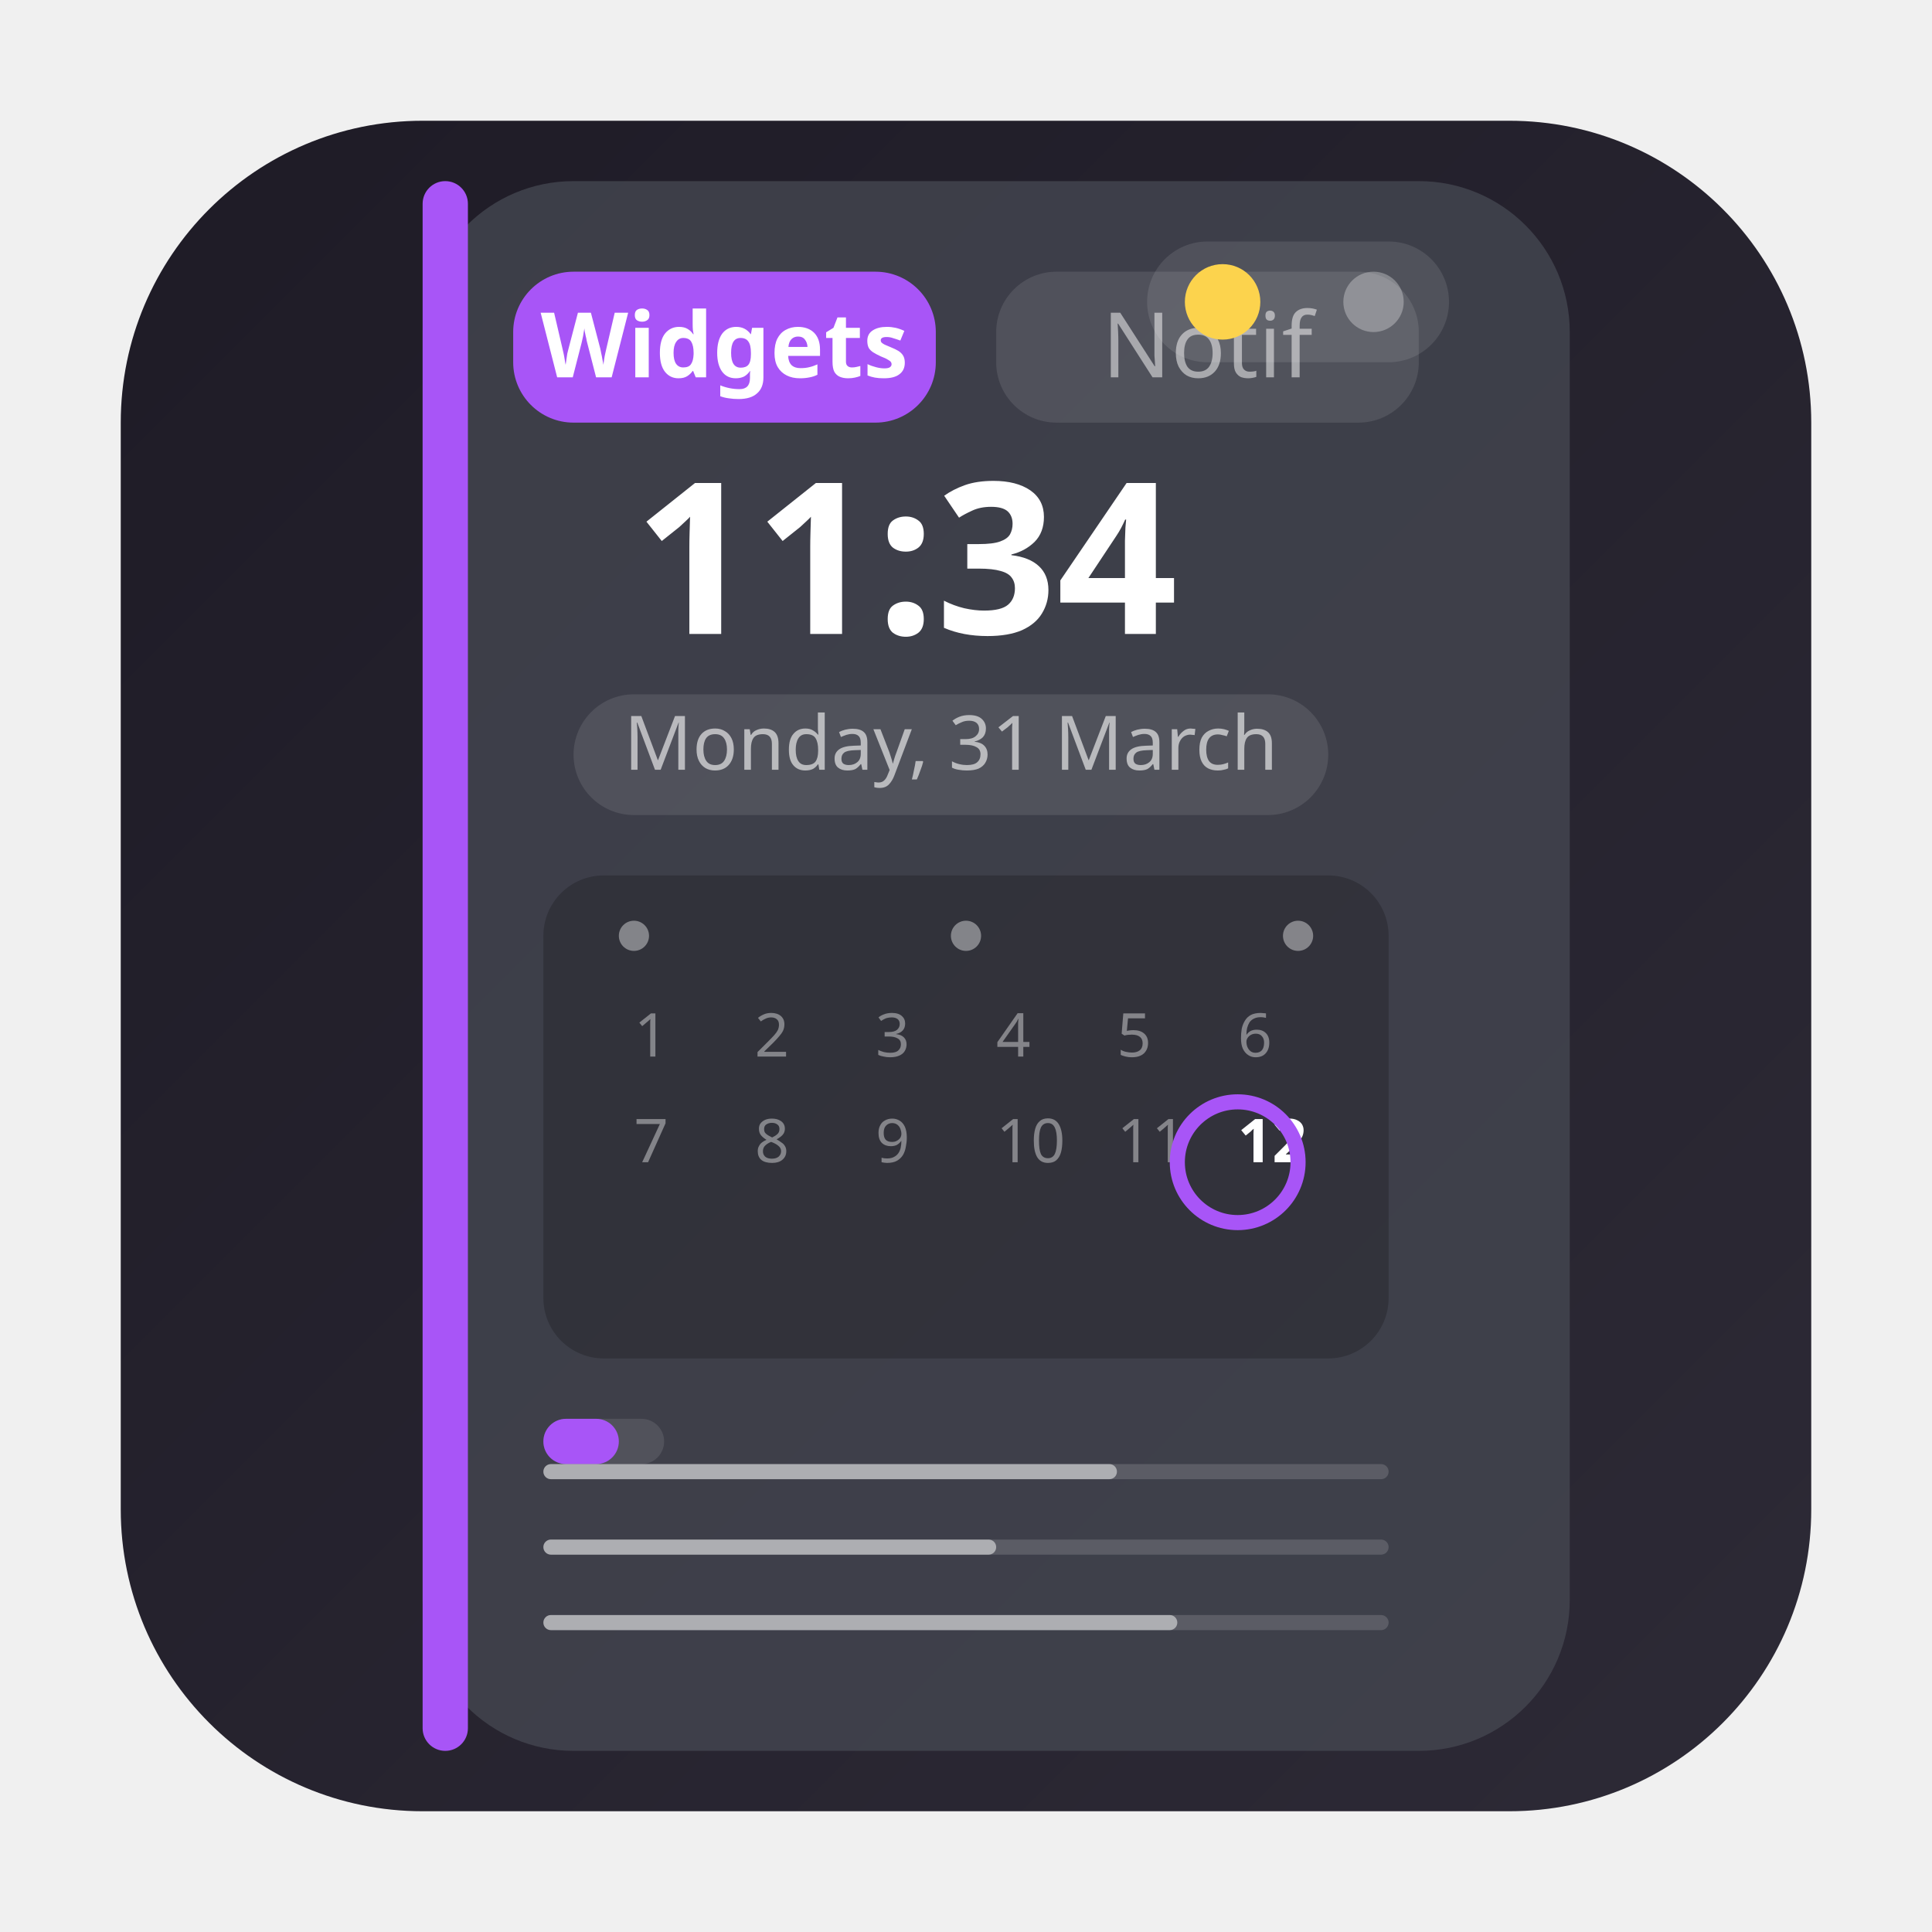
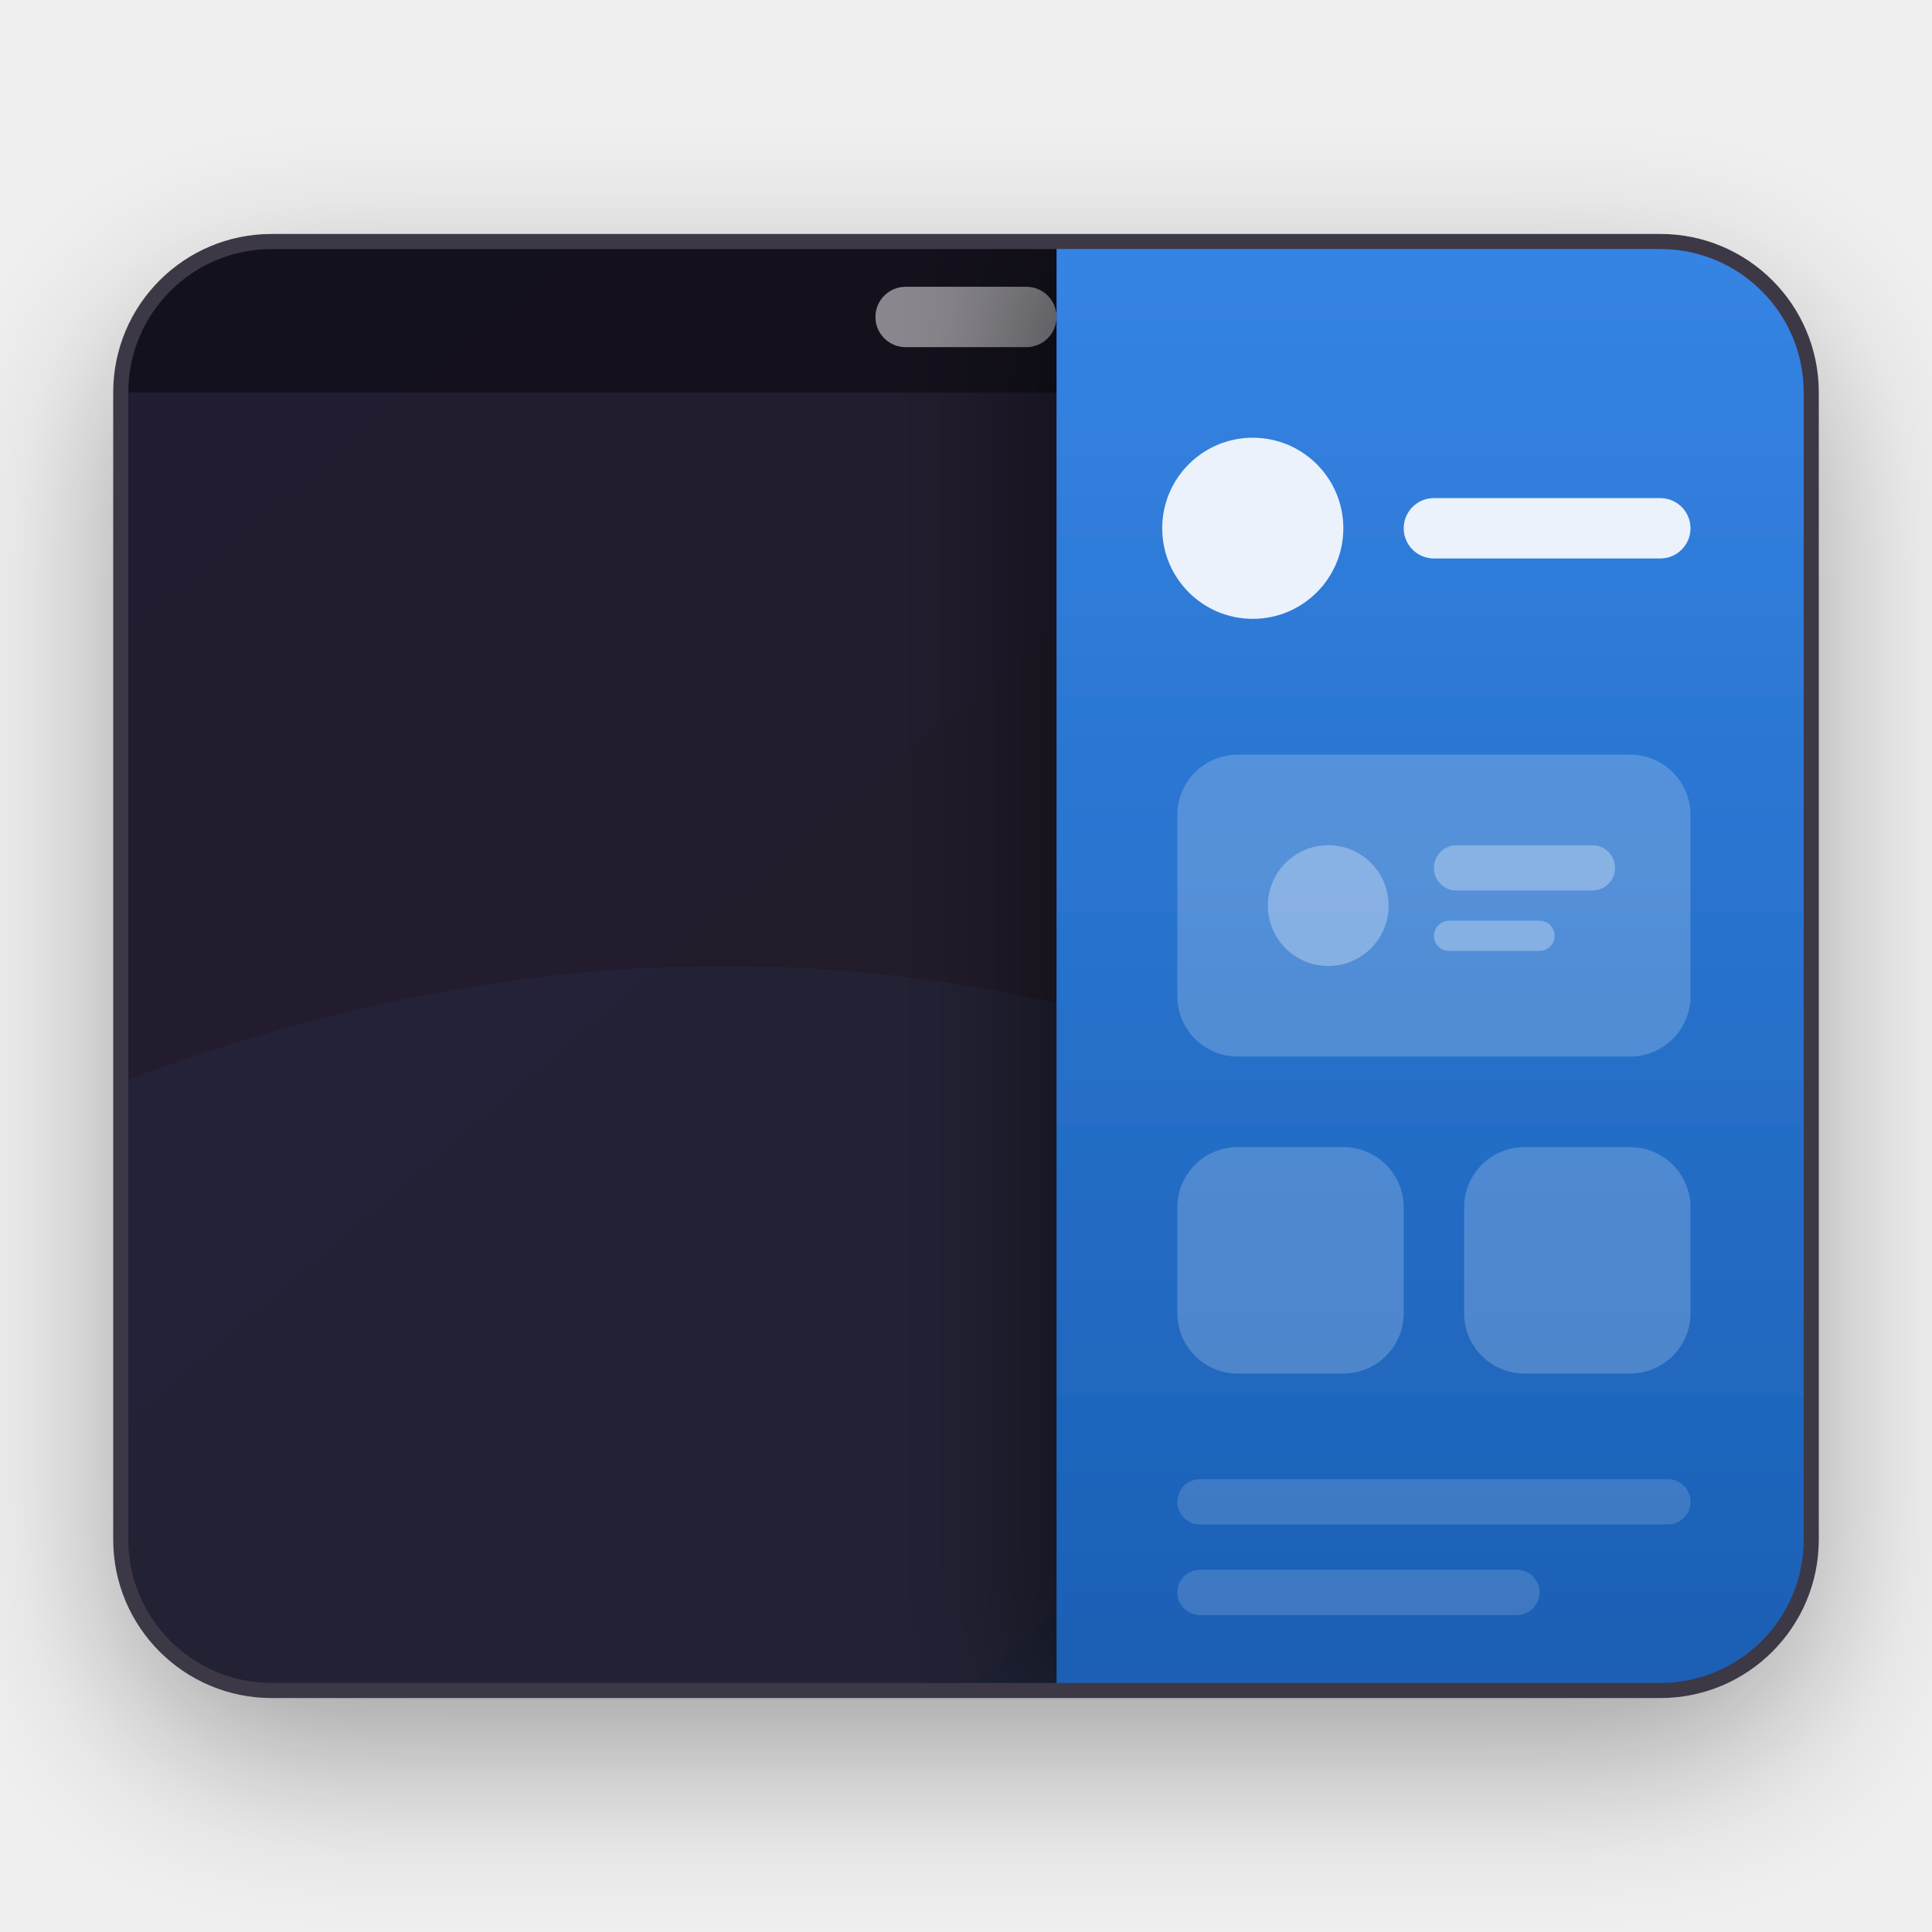
- <svg xmlns="http://www.w3.org/2000/svg" viewBox="0 0 128 128" width="128" height="128">
+ <svg xmlns="http://www.w3.org/2000/svg" viewBox="0 0 256 256" width="512" height="512">
  <defs>
-     <linearGradient id="bg" x1="0%" y1="0%" x2="100%" y2="100%">
-       <stop offset="0%" style="stop-color:#1E1B26" />
-       <stop offset="100%" style="stop-color:#2D2A36" />
+     <filter id="baseShadow" x="-20%" y="-20%" width="140%" height="140%">
+       <feDropShadow dx="0" dy="8" stdDeviation="12" flood-color="#000000" flood-opacity="0.35" />
+     </filter>
+     <filter id="sidebarShadow" x="-30%" y="-20%" width="150%" height="140%">
+       <feDropShadow dx="-6" dy="0" stdDeviation="8" flood-color="#000000" flood-opacity="0.4" />
+     </filter>
+     <linearGradient id="desktopGrad" x1="0" y1="0" x2="1" y2="1">
+       <stop offset="0%" stop-color="#241f31" />
+       <stop offset="100%" stop-color="#1e1b26" />
    </linearGradient>
+     <linearGradient id="sidebarGrad" x1="0" y1="0" x2="0" y2="1">
+       <stop offset="0%" stop-color="#3584e4" />
+       <stop offset="100%" stop-color="#1a5fb4" />
+     </linearGradient>
+     <clipPath id="screenClip">
+       <rect x="16" y="32" width="224" height="192" rx="20" />
+     </clipPath>
  </defs>
-   <rect x="8" y="8" width="112" height="112" rx="20" fill="url(#bg)" />
-   <rect x="28" y="12" width="76" height="104" rx="10" fill="#444650" opacity="0.8" />
-   <rect x="28" y="12" width="3" height="104" rx="1.5" fill="#A855F7" />
-   <rect x="34" y="18" width="28" height="10" rx="4" fill="#A855F7" />
-   <rect x="66" y="18" width="28" height="10" rx="4" fill="rgba(255,255,255,0.1)" />
-   <text x="48" y="25" text-anchor="middle" fill="white" font-family="sans-serif" font-size="6" font-weight="bold">Widgets</text>
-   <text x="80" y="25" text-anchor="middle" fill="rgba(255,255,255,0.5)" font-family="sans-serif" font-size="6">Notif</text>
-   <rect x="76" y="16" width="20" height="8" rx="4" fill="rgba(255,255,255,0.1)" />
-   <circle cx="81" cy="20" r="2.5" fill="#FCD34D" />
-   <circle cx="91" cy="20" r="2" fill="rgba(255,255,255,0.3)" />
-   <text x="42" y="42" text-anchor="start" fill="white" font-family="sans-serif" font-weight="bold" font-size="14">11:34</text>
-   <rect x="38" y="46" width="50" height="8" rx="4" fill="rgba(255,255,255,0.1)" />
-   <text x="63" y="51" text-anchor="middle" fill="rgba(255,255,255,0.6)" font-family="sans-serif" font-size="5">Monday, 31 March</text>
-   <rect x="36" y="58" width="56" height="32" rx="4" fill="rgba(0,0,0,0.2)" />
-   <circle cx="42" cy="62" r="1" fill="rgba(255,255,255,0.4)" />
-   <circle cx="64" cy="62" r="1" fill="rgba(255,255,255,0.4)" />
-   <circle cx="86" cy="62" r="1" fill="rgba(255,255,255,0.4)" />
-   <text x="42" y="70" fill="rgba(255,255,255,0.4)" font-family="sans-serif" font-size="4">1</text>
-   <text x="50" y="70" fill="rgba(255,255,255,0.4)" font-family="sans-serif" font-size="4">2</text>
-   <text x="58" y="70" fill="rgba(255,255,255,0.4)" font-family="sans-serif" font-size="4">3</text>
-   <text x="66" y="70" fill="rgba(255,255,255,0.4)" font-family="sans-serif" font-size="4">4</text>
-   <text x="74" y="70" fill="rgba(255,255,255,0.4)" font-family="sans-serif" font-size="4">5</text>
-   <text x="82" y="70" fill="rgba(255,255,255,0.4)" font-family="sans-serif" font-size="4">6</text>
-   <text x="42" y="77" fill="rgba(255,255,255,0.4)" font-family="sans-serif" font-size="4">7</text>
-   <text x="50" y="77" fill="rgba(255,255,255,0.4)" font-family="sans-serif" font-size="4">8</text>
-   <text x="58" y="77" fill="rgba(255,255,255,0.4)" font-family="sans-serif" font-size="4">9</text>
-   <text x="66" y="77" fill="rgba(255,255,255,0.4)" font-family="sans-serif" font-size="4">10</text>
-   <text x="74" y="77" fill="rgba(255,255,255,0.4)" font-family="sans-serif" font-size="4">11</text>
-   <text x="82" y="77" fill="white" font-family="sans-serif" font-size="4" font-weight="bold">12</text>
-   <circle cx="82" cy="77" r="4" fill="none" stroke="#A855F7" stroke-width="1" />
-   <rect x="36" y="94" width="8" height="3" rx="1.5" fill="rgba(255,255,255,0.1)" />
-   <rect x="36" y="94" width="5" height="3" rx="1.5" fill="#A855F7" />
-   <rect x="36" y="97" width="56" height="1" rx="0.5" fill="rgba(255,255,255,0.15)" />
-   <rect x="36" y="97" width="38" height="1" rx="0.5" fill="rgba(255,255,255,0.5)" />
-   <rect x="36" y="102" width="56" height="1" rx="0.5" fill="rgba(255,255,255,0.15)" />
-   <rect x="36" y="102" width="30" height="1" rx="0.5" fill="rgba(255,255,255,0.5)" />
-   <rect x="36" y="107" width="56" height="1" rx="0.5" fill="rgba(255,255,255,0.15)" />
-   <rect x="36" y="107" width="42" height="1" rx="0.5" fill="rgba(255,255,255,0.5)" />
+   <rect x="16" y="32" width="224" height="192" rx="20" fill="url(#desktopGrad)" filter="url(#baseShadow)" />
+   <g clip-path="url(#screenClip)">
+     <path d="M -20 160 Q 128 80 260 200 L 260 256 L -20 256 Z" fill="#3584e4" opacity="0.06" />
+     <rect x="16" y="32" width="224" height="20" fill="#000000" opacity="0.4" />
+     <rect x="116" y="38" width="24" height="8" rx="4" fill="#ffffff" opacity="0.5" />
+     <rect x="140" y="32" width="100" height="192" fill="url(#sidebarGrad)" filter="url(#sidebarShadow)" />
+     <circle cx="166" cy="70" r="12" fill="#ffffff" opacity="0.9" />
+     <rect x="186" y="66" width="38" height="8" rx="4" fill="#ffffff" opacity="0.9" />
+     <rect x="156" y="100" width="68" height="40" rx="8" fill="#ffffff" opacity="0.2" />
+     <circle cx="176" cy="120" r="8" fill="#ffffff" opacity="0.3" />
+     <rect x="190" y="112" width="24" height="6" rx="3" fill="#ffffff" opacity="0.3" />
+     <rect x="190" y="122" width="16" height="4" rx="2" fill="#ffffff" opacity="0.3" />
+     <rect x="156" y="152" width="30" height="30" rx="8" fill="#ffffff" opacity="0.2" />
+     <rect x="194" y="152" width="30" height="30" rx="8" fill="#ffffff" opacity="0.2" />
+     <rect x="156" y="196" width="68" height="6" rx="3" fill="#ffffff" opacity="0.15" />
+     <rect x="156" y="208" width="48" height="6" rx="3" fill="#ffffff" opacity="0.15" />
+   </g>
+   <rect x="16" y="32" width="224" height="192" rx="20" fill="none" stroke="#3d3846" stroke-width="2" />
</svg>
